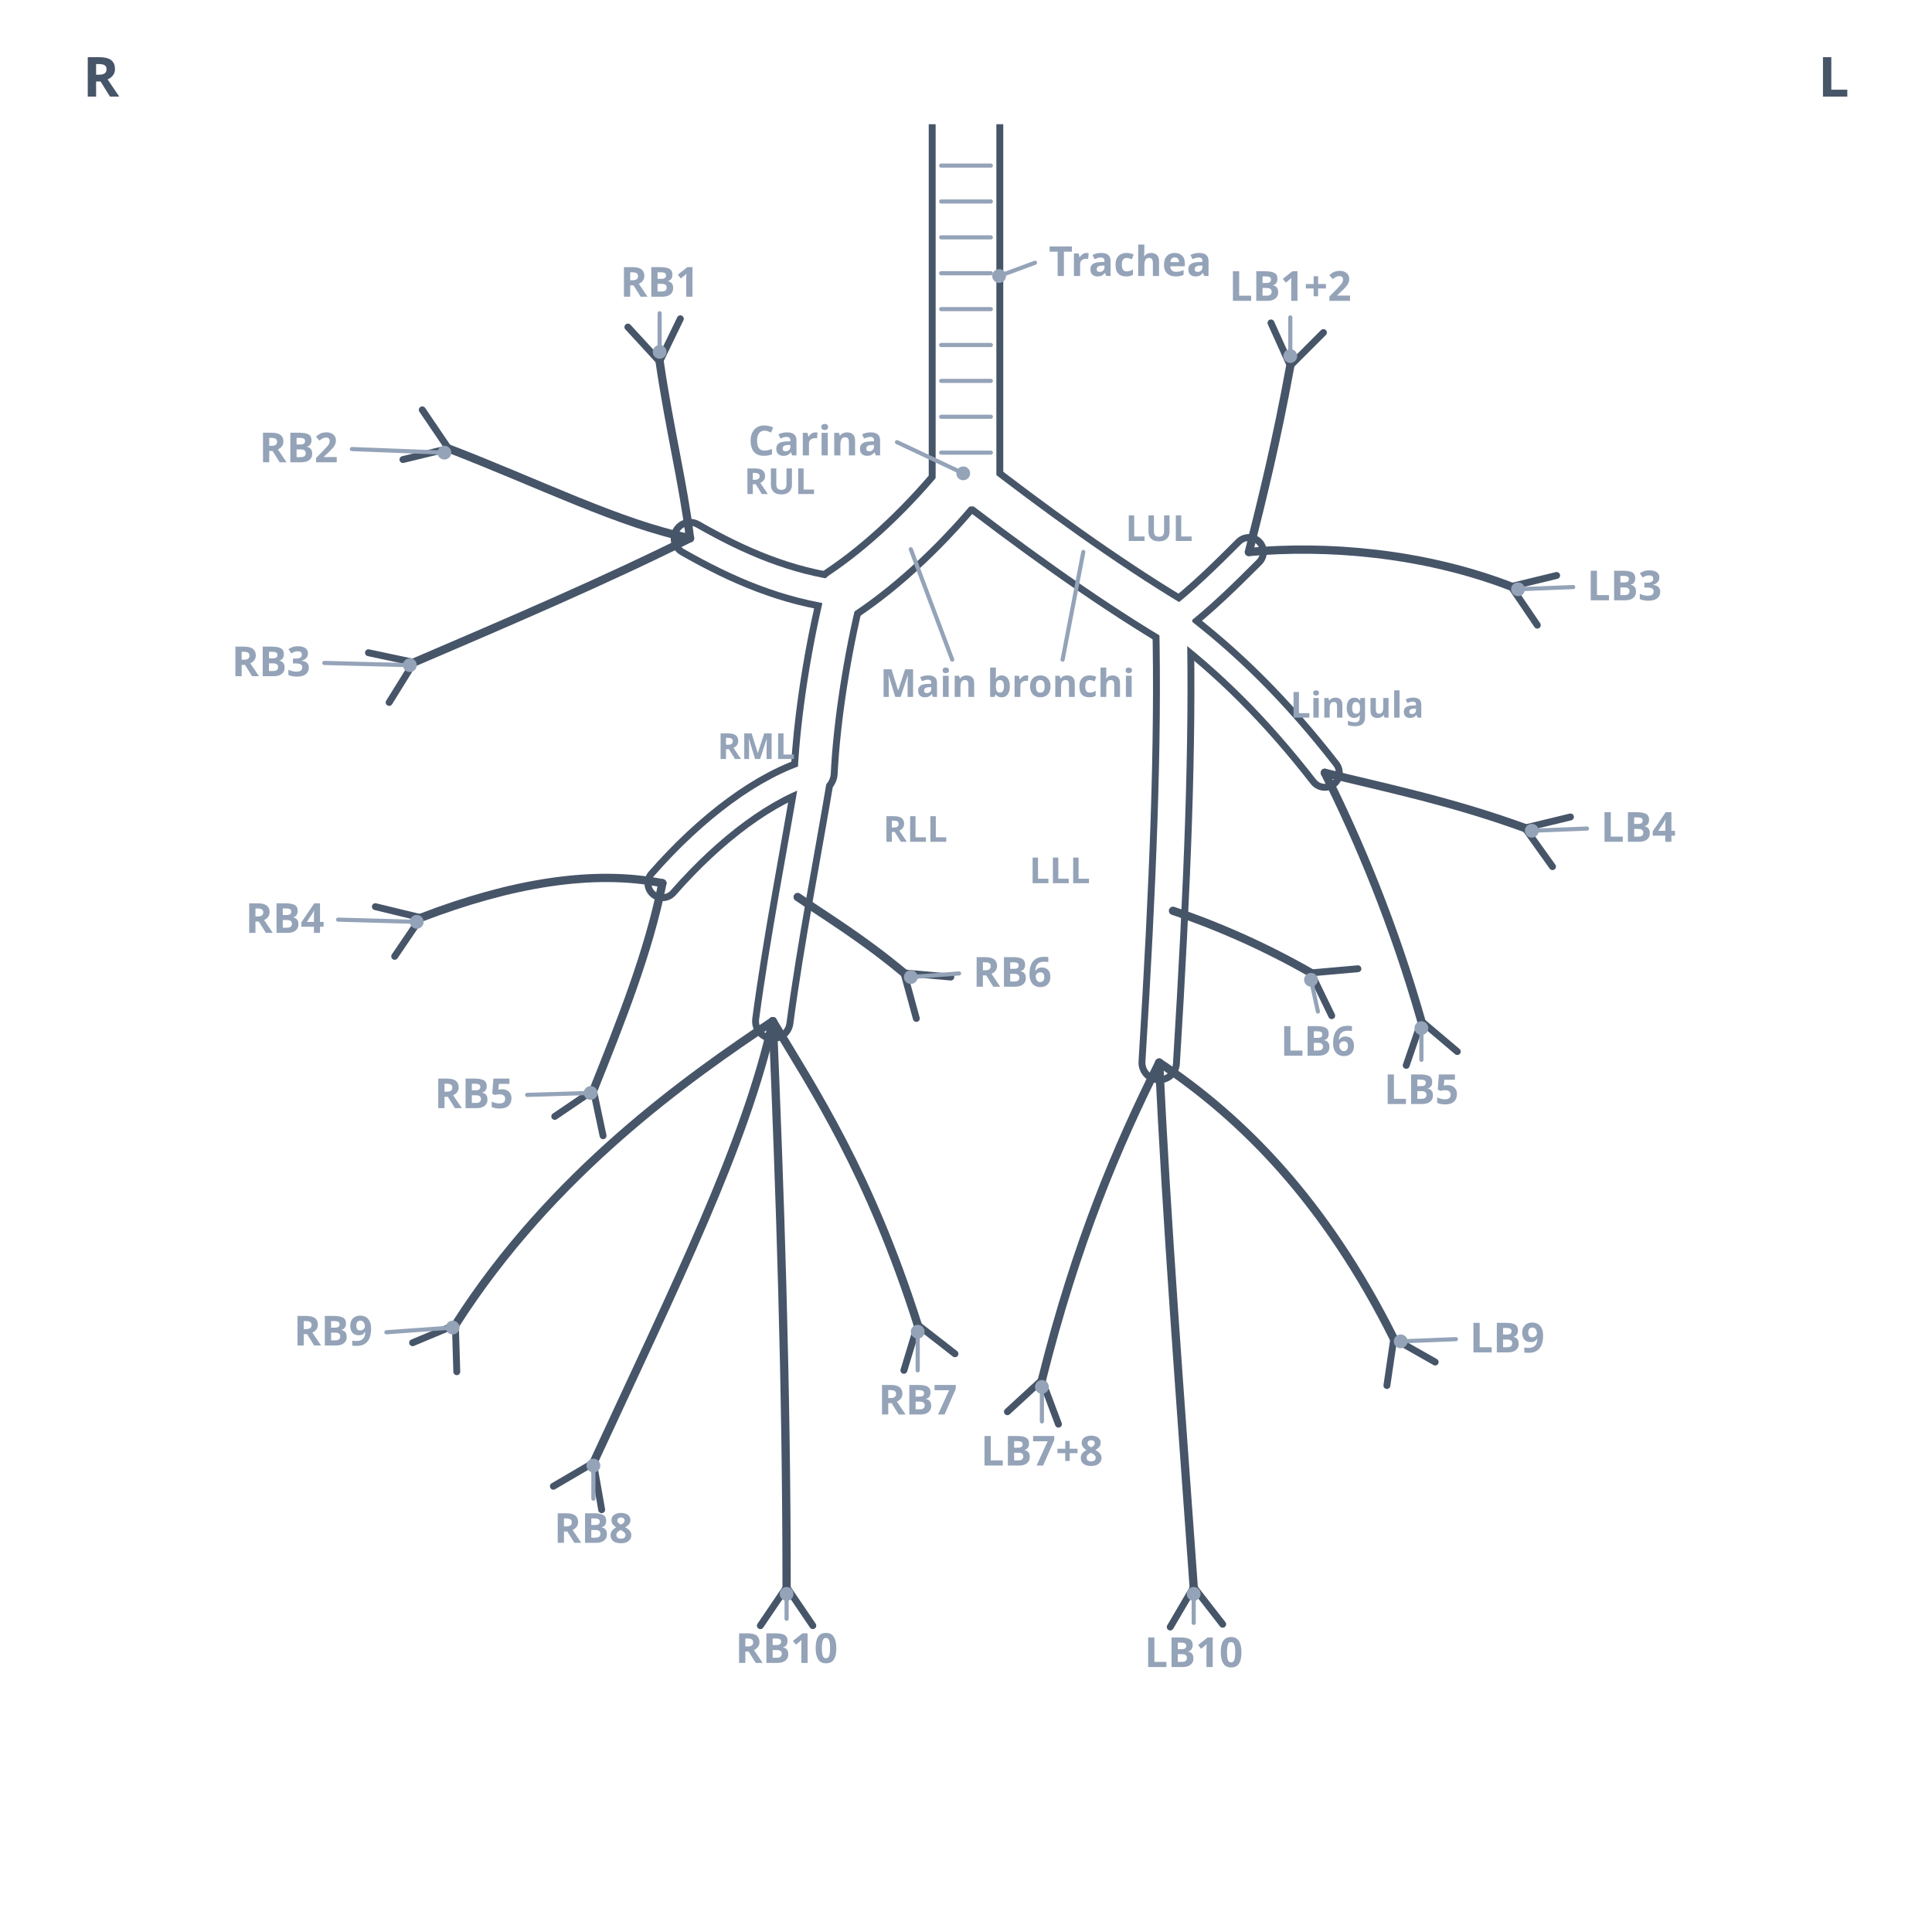
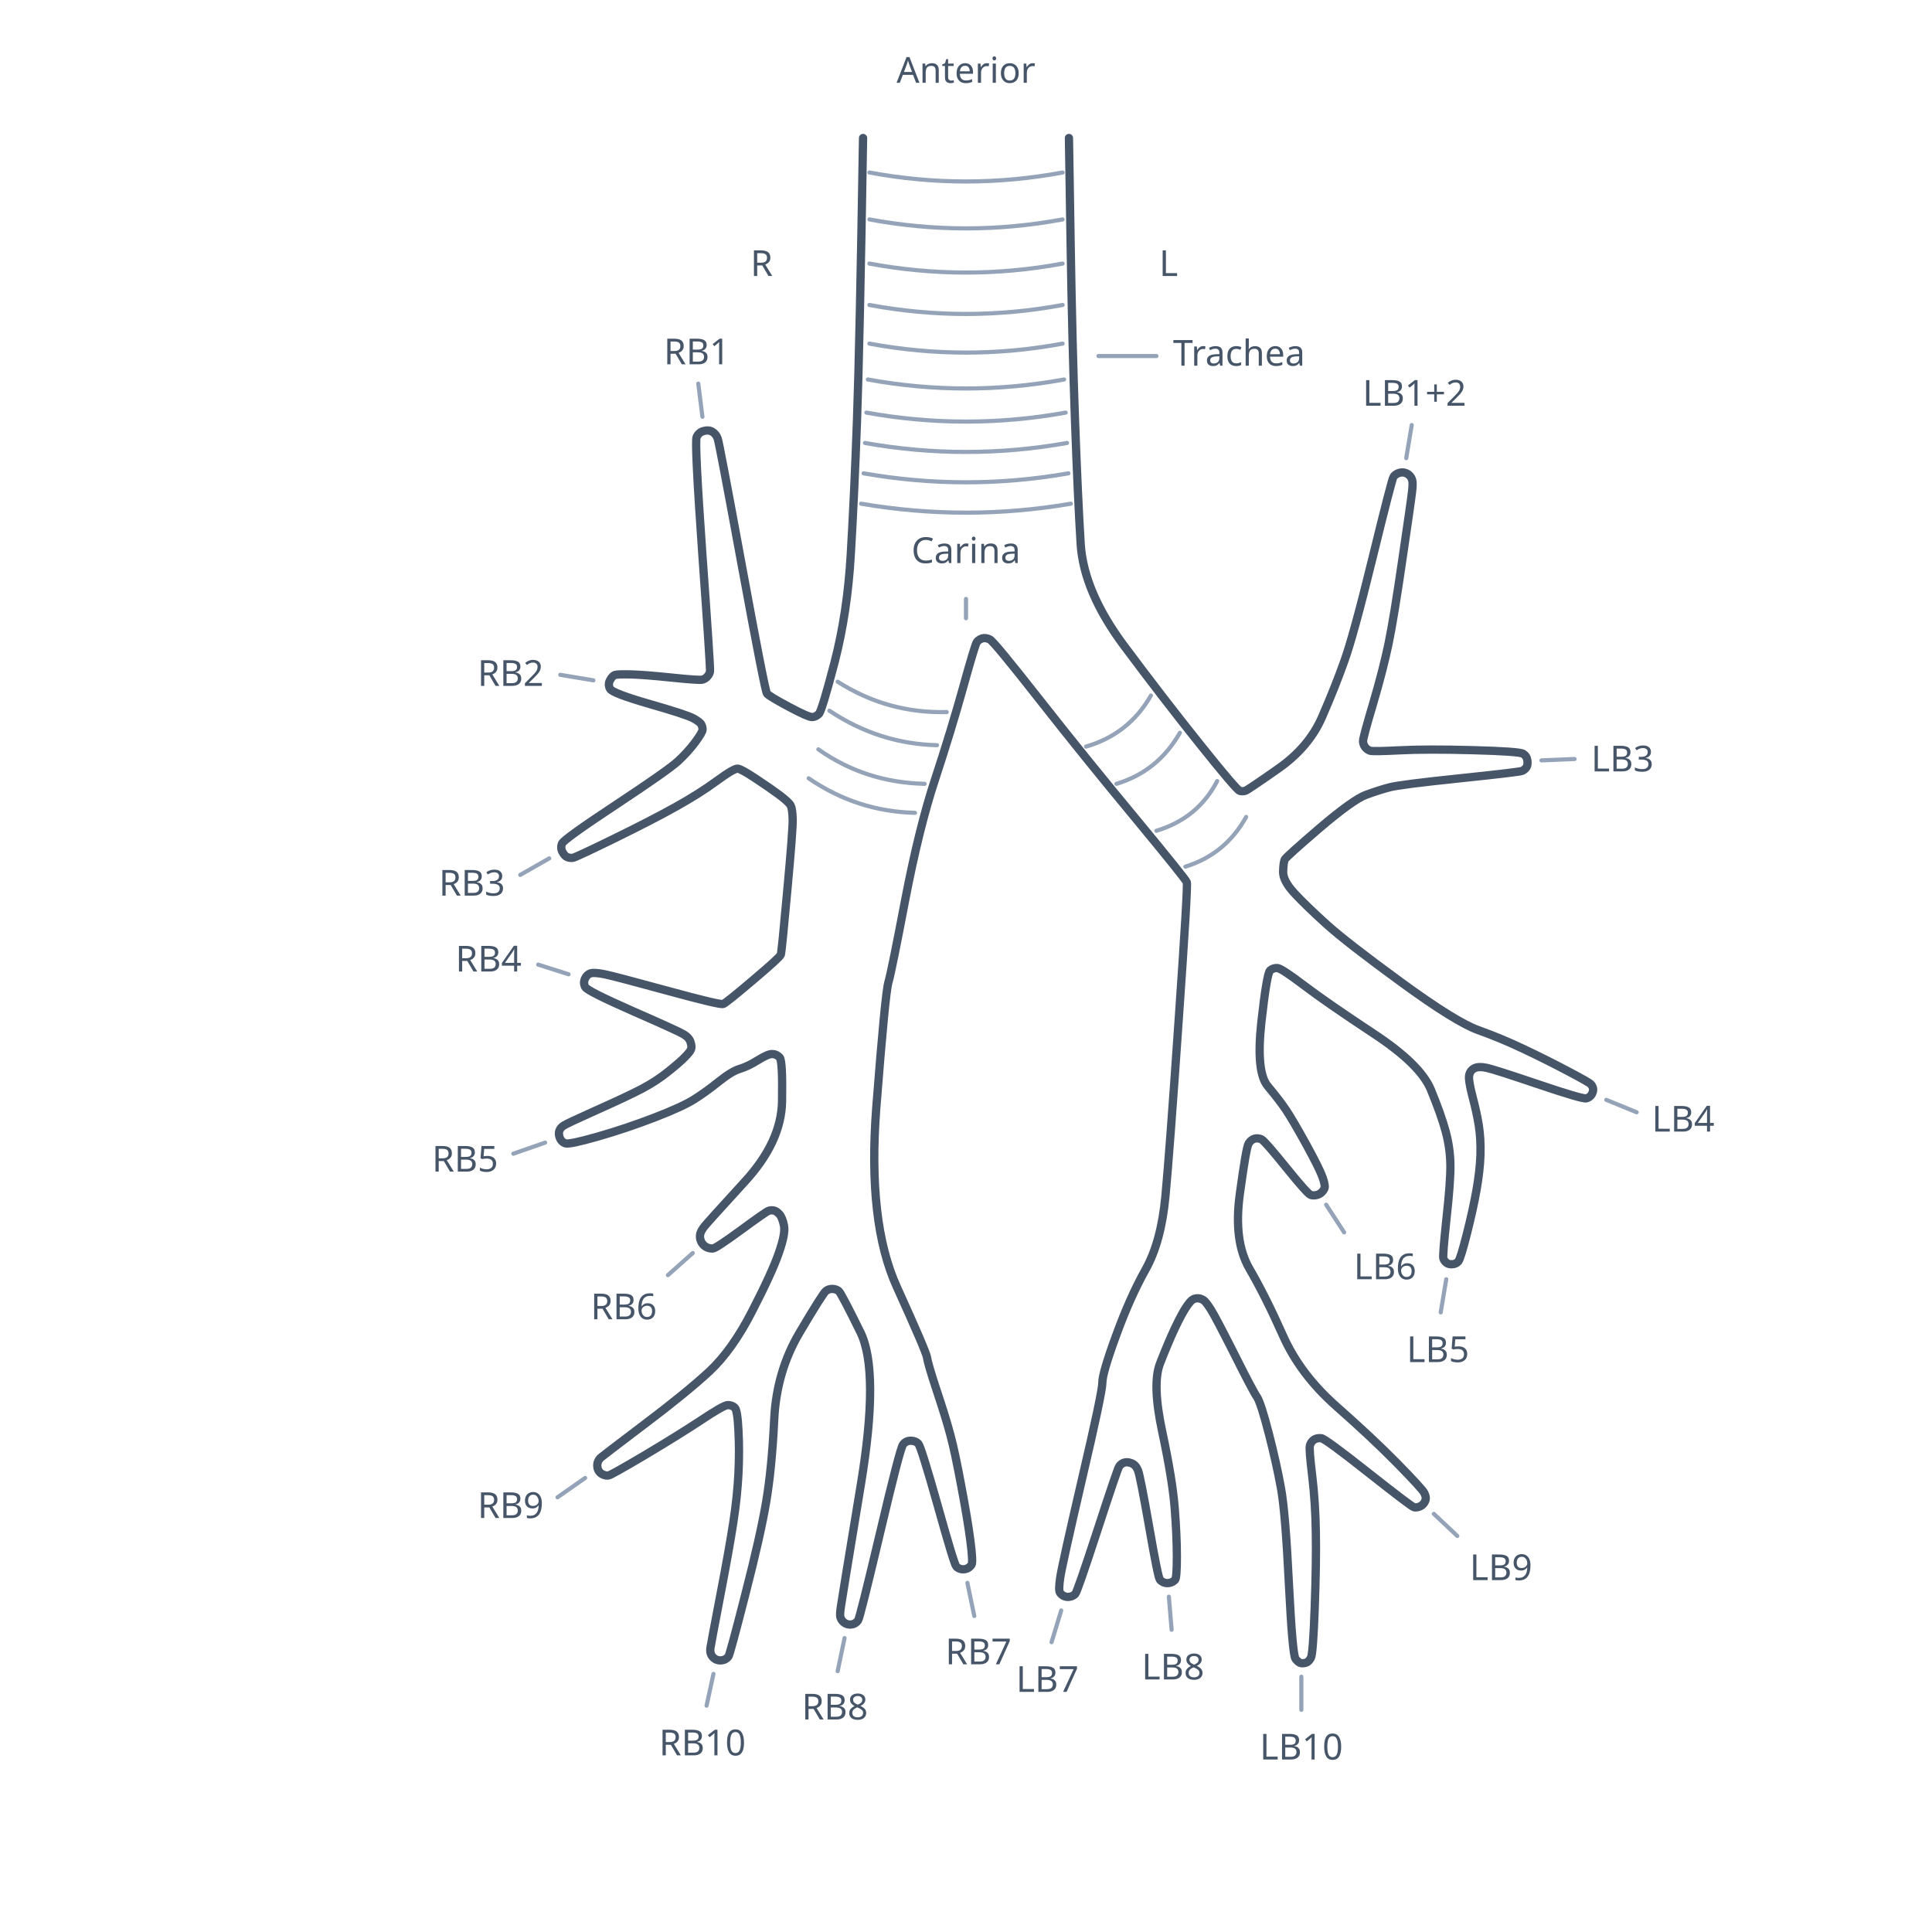
<svg xmlns="http://www.w3.org/2000/svg" width="1400" height="1400" viewBox="0 0 1400 1400" role="img">
  <rect width="1400" height="1400" fill="#ffffff" />
-   <path d="M700 90 L700 345" fill="none" stroke="#475569" stroke-width="54" stroke-linecap="butt" stroke-linejoin="round" />
-   <path d="M700 345 C672 380 640 410 610 430" fill="none" stroke="#475569" stroke-width="42" stroke-linecap="round" stroke-linejoin="round" />
-   <path d="M700 345 C745 380 800 420 850 450" fill="none" stroke="#475569" stroke-width="38" stroke-linecap="round" stroke-linejoin="round" />
-   <path d="M610 430 C570 425 535 410 500 390" fill="none" stroke="#475569" stroke-width="28" stroke-linecap="round" stroke-linejoin="round" />
-   <path d="M610 430 C600 470 592 520 590 560" fill="none" stroke="#475569" stroke-width="34" stroke-linecap="round" stroke-linejoin="round" />
-   <path d="M590 560 C555 570 515 600 480 640" fill="none" stroke="#475569" stroke-width="26" stroke-linecap="round" stroke-linejoin="round" />
-   <path d="M590 560 C580 620 568 680 560 740" fill="none" stroke="#475569" stroke-width="30" stroke-linecap="round" stroke-linejoin="round" />
-   <path d="M850 450 C870 435 890 415 905 400" fill="none" stroke="#475569" stroke-width="26" stroke-linecap="round" stroke-linejoin="round" />
-   <path d="M850 450 C890 480 925 515 960 560" fill="none" stroke="#475569" stroke-width="26" stroke-linecap="round" stroke-linejoin="round" />
-   <path d="M850 450 C852 540 848 640 840 770" fill="none" stroke="#475569" stroke-width="30" stroke-linecap="round" stroke-linejoin="round" />
-   <path d="M700 90 L700 345" fill="none" stroke="#ffffff" stroke-width="44" stroke-linecap="square" stroke-linejoin="round" />
-   <path d="M700 345 C672 380 640 410 610 430" fill="none" stroke="#ffffff" stroke-width="32" stroke-linecap="round" stroke-linejoin="round" />
-   <path d="M700 345 C745 380 800 420 850 450" fill="none" stroke="#ffffff" stroke-width="28" stroke-linecap="round" stroke-linejoin="round" />
-   <path d="M610 430 C570 425 535 410 500 390" fill="none" stroke="#ffffff" stroke-width="18" stroke-linecap="round" stroke-linejoin="round" />
-   <path d="M610 430 C600 470 592 520 590 560" fill="none" stroke="#ffffff" stroke-width="24" stroke-linecap="round" stroke-linejoin="round" />
-   <path d="M590 560 C555 570 515 600 480 640" fill="none" stroke="#ffffff" stroke-width="16" stroke-linecap="round" stroke-linejoin="round" />
-   <path d="M590 560 C580 620 568 680 560 740" fill="none" stroke="#ffffff" stroke-width="20" stroke-linecap="round" stroke-linejoin="round" />
-   <path d="M850 450 C870 435 890 415 905 400" fill="none" stroke="#ffffff" stroke-width="16" stroke-linecap="round" stroke-linejoin="round" />
-   <path d="M850 450 C890 480 925 515 960 560" fill="none" stroke="#ffffff" stroke-width="16" stroke-linecap="round" stroke-linejoin="round" />
-   <path d="M850 450 C852 540 848 640 840 770" fill="none" stroke="#ffffff" stroke-width="20" stroke-linecap="round" stroke-linejoin="round" />
-   <path d="M682 120 L718 120" fill="none" stroke="#94a3b8" stroke-width="3" stroke-linecap="round" stroke-linejoin="round" />
-   <path d="M682 146 L718 146" fill="none" stroke="#94a3b8" stroke-width="3" stroke-linecap="round" stroke-linejoin="round" />
-   <path d="M682 172 L718 172" fill="none" stroke="#94a3b8" stroke-width="3" stroke-linecap="round" stroke-linejoin="round" />
-   <path d="M682 198 L718 198" fill="none" stroke="#94a3b8" stroke-width="3" stroke-linecap="round" stroke-linejoin="round" />
-   <path d="M682 224 L718 224" fill="none" stroke="#94a3b8" stroke-width="3" stroke-linecap="round" stroke-linejoin="round" />
-   <path d="M682 250 L718 250" fill="none" stroke="#94a3b8" stroke-width="3" stroke-linecap="round" stroke-linejoin="round" />
-   <path d="M682 276 L718 276" fill="none" stroke="#94a3b8" stroke-width="3" stroke-linecap="round" stroke-linejoin="round" />
-   <path d="M682 302 L718 302" fill="none" stroke="#94a3b8" stroke-width="3" stroke-linecap="round" stroke-linejoin="round" />
-   <path d="M682 328 L718 328" fill="none" stroke="#94a3b8" stroke-width="3" stroke-linecap="round" stroke-linejoin="round" />
-   <path d="M500 390 C495 350 485 310 478 262" fill="none" stroke="#475569" stroke-width="6" stroke-linecap="round" stroke-linejoin="round" />
-   <path d="M478 262 L493 231 M478 262 L455 237" fill="none" stroke="#475569" stroke-width="5" stroke-linecap="round" stroke-linejoin="round" />
-   <path d="M500 390 C450 380 390 350 325 325" fill="none" stroke="#475569" stroke-width="6" stroke-linecap="round" stroke-linejoin="round" />
-   <path d="M325 325 L306 297 M325 325 L292 333" fill="none" stroke="#475569" stroke-width="5" stroke-linecap="round" stroke-linejoin="round" />
-   <path d="M500 390 C440 420 370 450 300 480" fill="none" stroke="#475569" stroke-width="6" stroke-linecap="round" stroke-linejoin="round" />
-   <path d="M300 480 L267 473 M300 480 L282 509" fill="none" stroke="#475569" stroke-width="5" stroke-linecap="round" stroke-linejoin="round" />
-   <path d="M480 640 C430 630 370 640 305 665" fill="none" stroke="#475569" stroke-width="6" stroke-linecap="round" stroke-linejoin="round" />
-   <path d="M305 665 L272 657 M305 665 L286 693" fill="none" stroke="#475569" stroke-width="5" stroke-linecap="round" stroke-linejoin="round" />
-   <path d="M480 640 C470 690 450 740 430 790" fill="none" stroke="#475569" stroke-width="6" stroke-linecap="round" stroke-linejoin="round" />
-   <path d="M430 790 L402 809 M430 790 L437 823" fill="none" stroke="#475569" stroke-width="5" stroke-linecap="round" stroke-linejoin="round" />
-   <path d="M578 650 C600 665 625 680 655 705" fill="none" stroke="#475569" stroke-width="6" stroke-linecap="round" stroke-linejoin="round" />
-   <path d="M655 705 L664 738 M655 705 L689 708" fill="none" stroke="#475569" stroke-width="5" stroke-linecap="round" stroke-linejoin="round" />
-   <path d="M560 740 C590 790 630 850 665 960" fill="none" stroke="#475569" stroke-width="6" stroke-linecap="round" stroke-linejoin="round" />
-   <path d="M665 960 L655 993 M665 960 L692 981" fill="none" stroke="#475569" stroke-width="5" stroke-linecap="round" stroke-linejoin="round" />
-   <path d="M560 740 C540 830 490 930 430 1060" fill="none" stroke="#475569" stroke-width="6" stroke-linecap="round" stroke-linejoin="round" />
-   <path d="M430 1060 L401 1077 M430 1060 L436 1094" fill="none" stroke="#475569" stroke-width="5" stroke-linecap="round" stroke-linejoin="round" />
-   <path d="M560 740 C500 780 400 850 330 960" fill="none" stroke="#475569" stroke-width="6" stroke-linecap="round" stroke-linejoin="round" />
-   <path d="M330 960 L299 973 M330 960 L331 994" fill="none" stroke="#475569" stroke-width="5" stroke-linecap="round" stroke-linejoin="round" />
-   <path d="M560 740 C565 860 570 1000 570 1150" fill="none" stroke="#475569" stroke-width="6" stroke-linecap="round" stroke-linejoin="round" />
-   <path d="M570 1150 L551 1178 M570 1150 L589 1178" fill="none" stroke="#475569" stroke-width="5" stroke-linecap="round" stroke-linejoin="round" />
-   <path d="M905 400 C915 360 925 320 935 265" fill="none" stroke="#475569" stroke-width="6" stroke-linecap="round" stroke-linejoin="round" />
-   <path d="M935 265 L959 241 M935 265 L921 234" fill="none" stroke="#475569" stroke-width="5" stroke-linecap="round" stroke-linejoin="round" />
-   <path d="M905 400 C960 395 1030 400 1095 425" fill="none" stroke="#475569" stroke-width="6" stroke-linecap="round" stroke-linejoin="round" />
-   <path d="M1095 425 L1114 453 M1095 425 L1128 417" fill="none" stroke="#475569" stroke-width="5" stroke-linecap="round" stroke-linejoin="round" />
-   <path d="M960 560 C1000 570 1050 580 1105 600" fill="none" stroke="#475569" stroke-width="6" stroke-linecap="round" stroke-linejoin="round" />
-   <path d="M1105 600 L1125 628 M1105 600 L1138 592" fill="none" stroke="#475569" stroke-width="5" stroke-linecap="round" stroke-linejoin="round" />
-   <path d="M960 560 C985 610 1010 670 1030 740" fill="none" stroke="#475569" stroke-width="6" stroke-linecap="round" stroke-linejoin="round" />
-   <path d="M1030 740 L1019 772 M1030 740 L1056 762" fill="none" stroke="#475569" stroke-width="5" stroke-linecap="round" stroke-linejoin="round" />
-   <path d="M850 660 C880 670 915 685 950 705" fill="none" stroke="#475569" stroke-width="6" stroke-linecap="round" stroke-linejoin="round" />
-   <path d="M950 705 L965 736 M950 705 L984 702" fill="none" stroke="#475569" stroke-width="5" stroke-linecap="round" stroke-linejoin="round" />
-   <path d="M840 770 C810 830 780 900 755 1000" fill="none" stroke="#475569" stroke-width="6" stroke-linecap="round" stroke-linejoin="round" />
-   <path d="M755 1000 L730 1023 M755 1000 L767 1032" fill="none" stroke="#475569" stroke-width="5" stroke-linecap="round" stroke-linejoin="round" />
-   <path d="M840 770 C900 810 960 870 1010 970" fill="none" stroke="#475569" stroke-width="6" stroke-linecap="round" stroke-linejoin="round" />
-   <path d="M1010 970 L1005 1004 M1010 970 L1040 987" fill="none" stroke="#475569" stroke-width="5" stroke-linecap="round" stroke-linejoin="round" />
-   <path d="M840 770 C845 880 855 1010 865 1150" fill="none" stroke="#475569" stroke-width="6" stroke-linecap="round" stroke-linejoin="round" />
-   <path d="M865 1150 L848 1179 M865 1150 L886 1177" fill="none" stroke="#475569" stroke-width="5" stroke-linecap="round" stroke-linejoin="round" />
-   <text x="60" y="70" font-family="system-ui, sans-serif" font-size="40" text-anchor="start" font-weight="700" fill="#475569">R</text>
-   <text x="1340" y="70" font-family="system-ui, sans-serif" font-size="40" text-anchor="end" font-weight="700" fill="#475569">L</text>
-   <text x="478" y="215" font-family="system-ui, sans-serif" font-size="30" text-anchor="middle" font-weight="700" fill="#94a3b8">RB1</text>
-   <path d="M478 227 L478 255" fill="none" stroke="#94a3b8" stroke-width="3" stroke-linecap="round" stroke-linejoin="round" />
-   <circle cx="478" cy="255" r="5" fill="#94a3b8" stroke="none" />
-   <text x="245" y="335" font-family="system-ui, sans-serif" font-size="30" text-anchor="end" font-weight="700" fill="#94a3b8">RB2</text>
-   <path d="M255 325.4 L322 328" fill="none" stroke="#94a3b8" stroke-width="3" stroke-linecap="round" stroke-linejoin="round" />
-   <circle cx="322" cy="328" r="5" fill="#94a3b8" stroke="none" />
-   <text x="225" y="490" font-family="system-ui, sans-serif" font-size="30" text-anchor="end" font-weight="700" fill="#94a3b8">RB3</text>
-   <path d="M235 480.4 L297 482" fill="none" stroke="#94a3b8" stroke-width="3" stroke-linecap="round" stroke-linejoin="round" />
-   <circle cx="297" cy="482" r="5" fill="#94a3b8" stroke="none" />
-   <text x="235" y="676" font-family="system-ui, sans-serif" font-size="30" text-anchor="end" font-weight="700" fill="#94a3b8">RB4</text>
-   <path d="M245 666.4 L302 668" fill="none" stroke="#94a3b8" stroke-width="3" stroke-linecap="round" stroke-linejoin="round" />
-   <circle cx="302" cy="668" r="5" fill="#94a3b8" stroke="none" />
-   <text x="372" y="803" font-family="system-ui, sans-serif" font-size="30" text-anchor="end" font-weight="700" fill="#94a3b8">RB5</text>
-   <path d="M382 793.4 L428 792" fill="none" stroke="#94a3b8" stroke-width="3" stroke-linecap="round" stroke-linejoin="round" />
-   <circle cx="428" cy="792" r="5" fill="#94a3b8" stroke="none" />
-   <text x="705" y="715" font-family="system-ui, sans-serif" font-size="30" text-anchor="start" font-weight="700" fill="#94a3b8">RB6</text>
-   <path d="M695 705.4 L660 708" fill="none" stroke="#94a3b8" stroke-width="3" stroke-linecap="round" stroke-linejoin="round" />
-   <circle cx="660" cy="708" r="5" fill="#94a3b8" stroke="none" />
-   <text x="270" y="975" font-family="system-ui, sans-serif" font-size="30" text-anchor="end" font-weight="700" fill="#94a3b8">RB9</text>
-   <path d="M280 965.4 L328 962" fill="none" stroke="#94a3b8" stroke-width="3" stroke-linecap="round" stroke-linejoin="round" />
-   <circle cx="328" cy="962" r="5" fill="#94a3b8" stroke="none" />
-   <text x="430" y="1118" font-family="system-ui, sans-serif" font-size="30" text-anchor="middle" font-weight="700" fill="#94a3b8">RB8</text>
-   <path d="M430 1086 L430 1062" fill="none" stroke="#94a3b8" stroke-width="3" stroke-linecap="round" stroke-linejoin="round" />
-   <circle cx="430" cy="1062" r="5" fill="#94a3b8" stroke="none" />
-   <text x="570" y="1205" font-family="system-ui, sans-serif" font-size="30" text-anchor="middle" font-weight="700" fill="#94a3b8">RB10</text>
-   <path d="M570 1173 L570 1155" fill="none" stroke="#94a3b8" stroke-width="3" stroke-linecap="round" stroke-linejoin="round" />
-   <circle cx="570" cy="1155" r="5" fill="#94a3b8" stroke="none" />
-   <text x="665" y="1025" font-family="system-ui, sans-serif" font-size="30" text-anchor="middle" font-weight="700" fill="#94a3b8">RB7</text>
-   <path d="M665 993 L665 965" fill="none" stroke="#94a3b8" stroke-width="3" stroke-linecap="round" stroke-linejoin="round" />
-   <circle cx="665" cy="965" r="5" fill="#94a3b8" stroke="none" />
-   <text x="935" y="218" font-family="system-ui, sans-serif" font-size="30" text-anchor="middle" font-weight="700" fill="#94a3b8">LB1+2</text>
-   <path d="M935 230 L935 258" fill="none" stroke="#94a3b8" stroke-width="3" stroke-linecap="round" stroke-linejoin="round" />
-   <circle cx="935" cy="258" r="5" fill="#94a3b8" stroke="none" />
-   <text x="1150" y="435" font-family="system-ui, sans-serif" font-size="30" text-anchor="start" font-weight="700" fill="#94a3b8">LB3</text>
-   <path d="M1140 425.4 L1100 427" fill="none" stroke="#94a3b8" stroke-width="3" stroke-linecap="round" stroke-linejoin="round" />
-   <circle cx="1100" cy="427" r="5" fill="#94a3b8" stroke="none" />
-   <text x="1160" y="610" font-family="system-ui, sans-serif" font-size="30" text-anchor="start" font-weight="700" fill="#94a3b8">LB4</text>
-   <path d="M1150 600.4 L1110 602" fill="none" stroke="#94a3b8" stroke-width="3" stroke-linecap="round" stroke-linejoin="round" />
-   <circle cx="1110" cy="602" r="5" fill="#94a3b8" stroke="none" />
-   <text x="1030" y="800" font-family="system-ui, sans-serif" font-size="30" text-anchor="middle" font-weight="700" fill="#94a3b8">LB5</text>
-   <path d="M1030 768 L1030 745" fill="none" stroke="#94a3b8" stroke-width="3" stroke-linecap="round" stroke-linejoin="round" />
-   <circle cx="1030" cy="745" r="5" fill="#94a3b8" stroke="none" />
-   <text x="955" y="765" font-family="system-ui, sans-serif" font-size="30" text-anchor="middle" font-weight="700" fill="#94a3b8">LB6</text>
-   <path d="M955 733 L950 710" fill="none" stroke="#94a3b8" stroke-width="3" stroke-linecap="round" stroke-linejoin="round" />
-   <circle cx="950" cy="710" r="5" fill="#94a3b8" stroke="none" />
-   <text x="755" y="1062" font-family="system-ui, sans-serif" font-size="30" text-anchor="middle" font-weight="700" fill="#94a3b8">LB7+8</text>
-   <path d="M755 1030 L755 1005" fill="none" stroke="#94a3b8" stroke-width="3" stroke-linecap="round" stroke-linejoin="round" />
-   <circle cx="755" cy="1005" r="5" fill="#94a3b8" stroke="none" />
-   <text x="1065" y="980" font-family="system-ui, sans-serif" font-size="30" text-anchor="start" font-weight="700" fill="#94a3b8">LB9</text>
-   <path d="M1055 970.4 L1015 972" fill="none" stroke="#94a3b8" stroke-width="3" stroke-linecap="round" stroke-linejoin="round" />
-   <circle cx="1015" cy="972" r="5" fill="#94a3b8" stroke="none" />
-   <text x="865" y="1208" font-family="system-ui, sans-serif" font-size="30" text-anchor="middle" font-weight="700" fill="#94a3b8">LB10</text>
-   <path d="M865 1176 L865 1155" fill="none" stroke="#94a3b8" stroke-width="3" stroke-linecap="round" stroke-linejoin="round" />
-   <circle cx="865" cy="1155" r="5" fill="#94a3b8" stroke="none" />
-   <text x="760" y="200" font-family="system-ui, sans-serif" font-size="30" text-anchor="start" font-weight="700" fill="#94a3b8">Trachea</text>
-   <path d="M750 190.4 L724 200" fill="none" stroke="#94a3b8" stroke-width="3" stroke-linecap="round" stroke-linejoin="round" />
-   <circle cx="724" cy="200" r="5" fill="#94a3b8" stroke="none" />
-   <text x="640" y="330" font-family="system-ui, sans-serif" font-size="30" text-anchor="end" font-weight="700" fill="#94a3b8">Carina</text>
-   <path d="M650 320.4 L698 343" fill="none" stroke="#94a3b8" stroke-width="3" stroke-linecap="round" stroke-linejoin="round" />
-   <circle cx="698" cy="343" r="5" fill="#94a3b8" stroke="none" />
-   <text x="730" y="505" font-family="system-ui, sans-serif" font-size="28" text-anchor="middle" font-weight="700" fill="#94a3b8">Main bronchi</text>
-   <path d="M690 478 L660 398" fill="none" stroke="#94a3b8" stroke-width="3" stroke-linecap="round" stroke-linejoin="round" />
-   <path d="M770 478 L785 400" fill="none" stroke="#94a3b8" stroke-width="3" stroke-linecap="round" stroke-linejoin="round" />
-   <text x="565" y="358" font-family="system-ui, sans-serif" font-size="26" text-anchor="middle" font-weight="700" fill="#94a3b8">RUL</text>
-   <text x="548" y="550" font-family="system-ui, sans-serif" font-size="26" text-anchor="middle" font-weight="700" fill="#94a3b8">RML</text>
-   <text x="640" y="610" font-family="system-ui, sans-serif" font-size="26" text-anchor="start" font-weight="700" fill="#94a3b8">RLL</text>
-   <text x="840" y="392" font-family="system-ui, sans-serif" font-size="26" text-anchor="middle" font-weight="700" fill="#94a3b8">LUL</text>
-   <text x="935" y="520" font-family="system-ui, sans-serif" font-size="26" text-anchor="start" font-weight="700" fill="#94a3b8">Lingula</text>
-   <text x="790" y="640" font-family="system-ui, sans-serif" font-size="26" text-anchor="end" font-weight="700" fill="#94a3b8">LLL</text>
+   <path d="M625.4 100Q623 250.1 621 305Q619 359.9 616.5 401.8Q614.1 443.6 604.9 479.4Q595.6 515.1 593.4 517.3Q591.2 519.5 588.5 519.6Q585.7 519.7 571.5 512.1Q557.3 504.5 555.8 502.6Q554.3 500.8 537.8 411.1Q521.3 321.3 520.1 317.9Q518.9 314.5 516.2 312.9Q513.6 311.3 510 312.3Q506.3 313.3 504.8 316.7Q503.2 320.1 509 402.4Q514.9 484.6 514.5 486.5Q514.2 488.4 512.7 490.1Q511.2 491.9 509 492.5Q506.8 493.1 486.6 491Q466.3 488.9 457 488.7Q447.6 488.5 445.6 489.1Q443.7 489.8 442 493Q440.4 496.1 442.1 499.2Q443.9 502.4 470.6 510.1Q497.4 517.8 502.4 520.5Q507.4 523.3 508.2 525Q509.1 526.7 509.1 528.7Q509.1 530.6 503.8 537.8Q498.4 545 491.5 551.4Q484.7 557.8 446.6 583Q408.6 608.1 407.3 611.2Q406 614.4 407.6 617.4Q409.2 620.4 411.1 621.1Q413.1 621.9 415.1 621.6Q417.2 621.3 444.8 607.8Q472.4 594.3 489.4 584.8Q506.5 575.3 519.2 566Q531.9 556.7 534.6 557Q537.3 557.3 547.8 564.3Q558.4 571.3 565.1 576.3Q571.8 581.4 573 583.8Q574.2 586.3 574.4 593.6Q574.6 601 570.5 645.3Q566.5 689.6 565.8 691.8Q565 693.9 545.7 710.2Q526.4 726.6 524.1 727.5Q521.9 728.4 483.9 718Q445.9 707.6 438.2 706Q430.6 704.5 428 705.3Q425.3 706.1 423.9 709.2Q422.5 712.4 424.1 715.3Q425.7 718.2 458.6 732.7Q491.5 747.1 495.4 749.5Q499.4 751.9 500.4 755.2Q501.5 758.6 500.7 760.5Q499.9 762.3 496.5 765.8Q493.1 769.4 484.6 776.2Q476.2 783.1 465.3 788.9Q454.4 794.6 432.4 804.4Q410.5 814.2 408.4 815.7Q406.2 817.1 405.4 819.2Q404.5 821.4 405.6 824.4Q406.7 827.4 409.6 828.5Q412.6 829.5 433.2 823.6Q453.8 817.7 474.3 809.8Q494.8 801.9 503.4 796.4Q512 790.9 521.2 783.5Q530.4 776.2 536.2 774.5Q542.1 772.7 549.3 768.2Q556.5 763.7 559.6 763.8Q562.7 763.8 565 766.3Q567.2 768.9 566.7 798.2Q566.2 827.5 539.5 856.5Q512.9 885.6 510.6 888.5Q508.3 891.4 507.6 893.5Q507 895.5 507.4 897.7Q507.9 899.9 509.2 901.5Q510.6 903.2 512.5 904Q514.4 904.8 516.6 904.7Q518.8 904.6 537 891.3Q555.1 878 557 877.4Q558.8 876.8 560.8 877.2Q562.7 877.6 564.8 879.9Q566.9 882.2 568.1 888.1Q569.3 894 564.3 908.1Q559.4 922.3 545 950.2Q530.7 978.2 514 993.8Q497.2 1009.3 467.1 1032Q437 1054.8 435.4 1056.2Q433.8 1057.7 433.2 1059.5Q432.6 1061.2 432.9 1063.1Q433.1 1065 434.3 1066.5Q435.5 1068 437.4 1068.7Q439.2 1069.4 440.9 1069.2Q442.7 1069 467.2 1054.5Q491.7 1039.9 507.9 1029.2Q524.1 1018.4 527.2 1018.2Q530.2 1018.1 532.3 1019.9Q534.4 1021.6 535.1 1036.5Q535.9 1051.5 535.1 1067.8Q534.3 1084.1 531.4 1103.1Q528.5 1122.1 521.8 1156.9Q515.1 1191.8 514.8 1194.2Q514.5 1196.6 515.1 1198.4Q515.8 1200.3 517.3 1201.5Q518.8 1202.8 520.8 1203.1Q522.8 1203.4 524.8 1202.7Q526.7 1201.9 527.9 1200.3Q529 1198.7 540 1155.7Q551.1 1112.6 555.2 1088.3Q559.3 1064 561 1029Q562.6 993.9 579.5 965.5Q596.3 937.1 598.5 935.5Q600.6 933.9 603.3 934Q606 934.1 607.8 935.6Q609.6 937.1 623.5 965.4Q637.4 993.6 623.8 1075.8Q610.2 1158.1 609.4 1163.8Q608.5 1169.6 608.9 1171.5Q609.3 1173.4 610.7 1174.9Q612.1 1176.4 614.2 1177Q616.4 1177.5 618.5 1176.8Q620.5 1176 621.8 1174.2Q623.1 1172.5 637.7 1110.9Q652.2 1049.3 654.4 1046.7Q656.5 1044 660 1044Q663.4 1044 665.5 1046.2Q667.5 1048.5 679.5 1091Q691.4 1133.6 693 1135.2Q694.6 1136.7 696.7 1137.1Q698.8 1137.4 700.8 1136.6Q702.8 1135.7 704 1133.9Q705.2 1132.1 703.2 1116.7Q701.2 1101.2 696.5 1076.4Q691.9 1051.6 688.6 1039.5Q685.4 1027.5 678.9 1008Q672.4 988.4 671.8 983.8Q671.1 979.3 649.9 932.6Q628.6 885.9 635 802.5Q641.5 719.1 643.8 711.7Q646 704.3 656 651.8Q666.1 599.4 677.7 564.4Q689.2 529.4 697.9 498.2Q706.5 467.1 707.9 465.2Q709.3 463.4 711.8 462.6Q714.3 461.9 717.3 463.4Q720.3 464.9 753.5 507.2Q786.8 549.6 823 593.2Q859.1 636.9 860 639.3Q860.9 641.8 854.2 737.9Q847.6 834 844.5 867Q841.4 899.9 830.1 920Q818.8 940.2 808.8 967.7Q798.7 995.2 798.8 1002Q798.8 1008.9 784.2 1071.3Q769.7 1133.7 768.3 1143Q766.9 1152.3 768.1 1154.1Q769.3 1155.9 771.3 1156.7Q773.4 1157.5 775.5 1157Q777.6 1156.6 779.2 1155Q780.7 1153.4 795.2 1109Q809.7 1064.5 811 1062.6Q812.3 1060.7 814.5 1059.9Q816.7 1059.1 819.9 1060.3Q823 1061.5 824.6 1065.4Q826.2 1069.3 832.7 1106.2Q839.1 1143 840.5 1144.7Q841.9 1146.3 843.9 1146.9Q845.9 1147.5 848 1146.9Q850.1 1146.3 851.5 1144.8Q852.8 1143.2 852.8 1128Q852.8 1112.8 851.2 1092.5Q849.6 1072.2 842.2 1037.5Q834.8 1002.9 840.6 988Q846.4 973.1 851.3 962.6Q856.3 952.1 859.5 947.3Q862.7 942.5 864.5 941.6Q866.3 940.7 868.2 940.8Q870.2 940.9 872.2 942.2Q874.1 943.6 877.6 949.2Q881.1 954.8 894.5 981.3Q907.8 1007.9 910.8 1012.2Q913.7 1016.6 919.4 1038.7Q925.1 1060.8 928.3 1078.7Q931.5 1096.5 934 1147.9Q936.6 1199.3 938.8 1202.1Q941 1204.9 942.9 1205.2Q944.8 1205.4 946.5 1204.8Q948.3 1204.2 949.9 1201.4Q951.5 1198.6 952.7 1164.8Q953.9 1130.9 953.5 1110.1Q953.2 1089.2 950.9 1069.7Q948.5 1050.1 949.2 1047.5Q949.9 1044.9 952.1 1043.3Q954.4 1041.8 957.5 1042.2Q960.5 1042.6 991.6 1067.2Q1022.8 1091.8 1024.6 1092.2Q1026.4 1092.5 1028.2 1091.9Q1030.1 1091.3 1031.4 1089.8Q1032.7 1088.4 1033.1 1086.5Q1033.5 1084.6 1032 1081.7Q1030.4 1078.7 1012.4 1060.3Q994.4 1042 968.2 1018.9Q942 995.7 929.5 967.4Q916.9 939.1 905.3 919.2Q893.8 899.3 898.4 865.4Q903 831.5 904.8 828.6Q906.6 825.8 909.2 825.1Q911.7 824.5 914.1 825.6Q916.5 826.8 932 846Q947.6 865.3 949.8 865.9Q951.9 866.5 953.9 866Q955.9 865.6 957.5 864.2Q959 862.9 959.8 861Q960.5 859 958.3 852.9Q956.1 846.7 946.4 829Q936.6 811.3 931.9 804.3Q927.2 797.3 918.7 787.1Q910.1 777 914 741Q918 705.1 920.4 703.2Q922.8 701.2 925.8 701.5Q928.9 701.9 945 714.1Q961.2 726.4 995.1 748.8Q1029.1 771.1 1036.8 789.5Q1044.4 808 1047.6 819.9Q1050.8 831.8 1051 843.8Q1051.2 855.8 1048.2 882.8Q1045.3 909.9 1045.9 911.8Q1046.5 913.8 1048.1 915Q1049.7 916.3 1052.4 916.1Q1055.1 916 1056.8 914Q1058.4 912 1062.9 894.3Q1067.4 876.6 1069.9 862.5Q1072.4 848.5 1072.8 836.8Q1073.1 825.1 1071.6 815.6Q1070.1 806.1 1066.9 794.1Q1063.8 782.1 1064.7 778.8Q1065.5 775.5 1068.6 774Q1071.7 772.6 1077.3 773.8Q1083 775 1114.9 785.8Q1146.8 796.6 1149.5 795.9Q1152.2 795.2 1153.5 792.9Q1154.7 790.6 1154.4 788.9Q1154.1 787.1 1152.8 785.7Q1151.6 784.3 1136 776.1Q1120.5 767.9 1104 760.1Q1087.6 752.3 1071.3 746.5Q1055 740.7 1015.4 711.8Q975.8 682.9 961.3 669.8Q946.8 656.7 938.2 647.5Q929.6 638.3 929.8 631.6Q930 624.9 931 622.8Q932.1 620.8 956.2 600.1Q980.4 579.5 989.8 576Q999.3 572.5 1007 570.5Q1014.6 568.5 1057.8 564Q1101 559.5 1103 558.6Q1104.9 557.8 1106.1 556Q1107.2 554.3 1106.8 551.1Q1106.4 547.9 1103.7 546.2Q1100.9 544.5 1067.3 543.6Q1033.7 542.7 1014.3 543.7Q994.9 544.7 992.8 544Q990.6 543.2 989.2 541.4Q987.9 539.6 987.7 537.3Q987.5 535 995 509.9Q1002.4 484.7 1006.2 466.4Q1010 448.1 1016.2 405.5Q1022.5 362.9 1023.2 356.5Q1024 350.1 1023.3 347.8Q1022.6 345.5 1020.9 344.1Q1019.2 342.7 1017.2 342.4Q1015.1 342.1 1013 343Q1011 343.8 1009.8 345.5Q1008.6 347.1 994.7 403.9Q980.8 460.7 974.1 479.2Q967.5 497.8 958 519.6Q948.5 541.4 926.4 556.9Q904.3 572.4 902.5 573Q900.6 573.6 898.4 573.1Q896.2 572.6 869.7 539.5Q843.2 506.4 814.2 467.5Q785.3 428.6 783.1 394.2Q781 359.9 779 305Q777 250.1 775.8 175.1L774.6 100" fill="none" stroke="#475569" stroke-width="6" stroke-linecap="round" stroke-linejoin="round" />
+   <path d="M630 125Q700 138 770 125M630 159Q700 172 770 159M630 191Q700 204 770 191M630 221Q700 234 770 221M630 249Q700 262 770 249M628.9 275Q700 288 771.1 275M627.8 299Q700 312 772.2 299M626.8 321Q700 334 773.2 321M625.8 343Q700 356 774.2 343M624 365Q700 378 776 365" fill="none" stroke="#94a3b8" stroke-width="3" stroke-linecap="round" stroke-linejoin="round" />
+   <path d="M607 494Q643 517 686 516M601 515Q637 539 679 540M593 543Q627 567 670 568M586 564Q621 588 663 589M787 541Q818 532 834 504M809 568Q839 559 855 531M838 602Q868 593 882 566M859 628Q888 619 903 592" fill="none" stroke="#94a3b8" stroke-width="3" stroke-linecap="round" stroke-linejoin="round" />
+   <path d="M700 434L700 448" fill="none" stroke="#94a3b8" stroke-width="3" stroke-linecap="round" stroke-linejoin="round" />
+   <path d="M509 302L506 278" fill="none" stroke="#94a3b8" stroke-width="3" stroke-linecap="round" stroke-linejoin="round" />
+   <text x="505" y="264" text-anchor="middle" font-family="system-ui, sans-serif" font-size="26" fill="#475569">RB1</text>
+   <path d="M430 493L406 489" fill="none" stroke="#94a3b8" stroke-width="3" stroke-linecap="round" stroke-linejoin="round" />
+   <text x="394" y="497" text-anchor="end" font-family="system-ui, sans-serif" font-size="26" fill="#475569">RB2</text>
+   <path d="M398 622L377 634" fill="none" stroke="#94a3b8" stroke-width="3" stroke-linecap="round" stroke-linejoin="round" />
+   <text x="366" y="649" text-anchor="end" font-family="system-ui, sans-serif" font-size="26" fill="#475569">RB3</text>
+   <path d="M412 706L390 699" fill="none" stroke="#94a3b8" stroke-width="3" stroke-linecap="round" stroke-linejoin="round" />
+   <text x="378" y="704" text-anchor="end" font-family="system-ui, sans-serif" font-size="26" fill="#475569">RB4</text>
+   <path d="M395 828L372 836" fill="none" stroke="#94a3b8" stroke-width="3" stroke-linecap="round" stroke-linejoin="round" />
+   <text x="361" y="849" text-anchor="end" font-family="system-ui, sans-serif" font-size="26" fill="#475569">RB5</text>
+   <path d="M502 908L484 924" fill="none" stroke="#94a3b8" stroke-width="3" stroke-linecap="round" stroke-linejoin="round" />
+   <text x="476" y="956" text-anchor="end" font-family="system-ui, sans-serif" font-size="26" fill="#475569">RB6</text>
+   <path d="M701 1147L706 1171" fill="none" stroke="#94a3b8" stroke-width="3" stroke-linecap="round" stroke-linejoin="round" />
+   <text x="709" y="1206" text-anchor="middle" font-family="system-ui, sans-serif" font-size="26" fill="#475569">RB7</text>
+   <path d="M612 1187L607 1211" fill="none" stroke="#94a3b8" stroke-width="3" stroke-linecap="round" stroke-linejoin="round" />
+   <text x="605" y="1246" text-anchor="middle" font-family="system-ui, sans-serif" font-size="26" fill="#475569">RB8</text>
+   <path d="M424 1071L404 1085" fill="none" stroke="#94a3b8" stroke-width="3" stroke-linecap="round" stroke-linejoin="round" />
+   <text x="394" y="1100" text-anchor="end" font-family="system-ui, sans-serif" font-size="26" fill="#475569">RB9</text>
+   <path d="M517 1213L512 1236" fill="none" stroke="#94a3b8" stroke-width="3" stroke-linecap="round" stroke-linejoin="round" />
+   <text x="509" y="1272" text-anchor="middle" font-family="system-ui, sans-serif" font-size="26" fill="#475569">RB10</text>
+   <path d="M1019 332L1023 308" fill="none" stroke="#94a3b8" stroke-width="3" stroke-linecap="round" stroke-linejoin="round" />
+   <text x="1025" y="294" text-anchor="middle" font-family="system-ui, sans-serif" font-size="26" fill="#475569">LB1+2</text>
+   <path d="M1117 551L1141 550" fill="none" stroke="#94a3b8" stroke-width="3" stroke-linecap="round" stroke-linejoin="round" />
+   <text x="1153" y="559" text-anchor="start" font-family="system-ui, sans-serif" font-size="26" fill="#475569">LB3</text>
+   <path d="M1164 797L1186 806" fill="none" stroke="#94a3b8" stroke-width="3" stroke-linecap="round" stroke-linejoin="round" />
+   <text x="1197" y="820" text-anchor="start" font-family="system-ui, sans-serif" font-size="26" fill="#475569">LB4</text>
+   <path d="M1048 927L1044 951" fill="none" stroke="#94a3b8" stroke-width="3" stroke-linecap="round" stroke-linejoin="round" />
+   <text x="1042" y="987" text-anchor="middle" font-family="system-ui, sans-serif" font-size="26" fill="#475569">LB5</text>
+   <path d="M961 873L974 893" fill="none" stroke="#94a3b8" stroke-width="3" stroke-linecap="round" stroke-linejoin="round" />
+   <text x="981" y="927" text-anchor="start" font-family="system-ui, sans-serif" font-size="26" fill="#475569">LB6</text>
+   <path d="M769 1167L762 1190" fill="none" stroke="#94a3b8" stroke-width="3" stroke-linecap="round" stroke-linejoin="round" />
+   <text x="759" y="1226" text-anchor="middle" font-family="system-ui, sans-serif" font-size="26" fill="#475569">LB7</text>
+   <path d="M847 1157L849 1181" fill="none" stroke="#94a3b8" stroke-width="3" stroke-linecap="round" stroke-linejoin="round" />
+   <text x="850" y="1217" text-anchor="middle" font-family="system-ui, sans-serif" font-size="26" fill="#475569">LB8</text>
+   <path d="M1039 1097L1056 1113" fill="none" stroke="#94a3b8" stroke-width="3" stroke-linecap="round" stroke-linejoin="round" />
+   <text x="1065" y="1145" text-anchor="start" font-family="system-ui, sans-serif" font-size="26" fill="#475569">LB9</text>
+   <path d="M943 1215L943 1239" fill="none" stroke="#94a3b8" stroke-width="3" stroke-linecap="round" stroke-linejoin="round" />
+   <text x="943" y="1275" text-anchor="middle" font-family="system-ui, sans-serif" font-size="26" fill="#475569">LB10</text>
+   <text x="700" y="60" text-anchor="middle" font-family="system-ui, sans-serif" font-size="26" fill="#475569">Anterior</text>
+   <text x="560" y="200" text-anchor="end" font-family="system-ui, sans-serif" font-size="26" fill="#475569">R</text>
+   <text x="840" y="200" text-anchor="start" font-family="system-ui, sans-serif" font-size="26" fill="#475569">L</text>
+   <text x="850" y="265" text-anchor="start" font-family="system-ui, sans-serif" font-size="26" fill="#475569">Trachea</text>
+   <path d="M838 258L796 258" fill="none" stroke="#94a3b8" stroke-width="3" stroke-linecap="round" stroke-linejoin="round" />
+   <text x="700" y="408" text-anchor="middle" font-family="system-ui, sans-serif" font-size="26" fill="#475569">Carina</text>
</svg>
